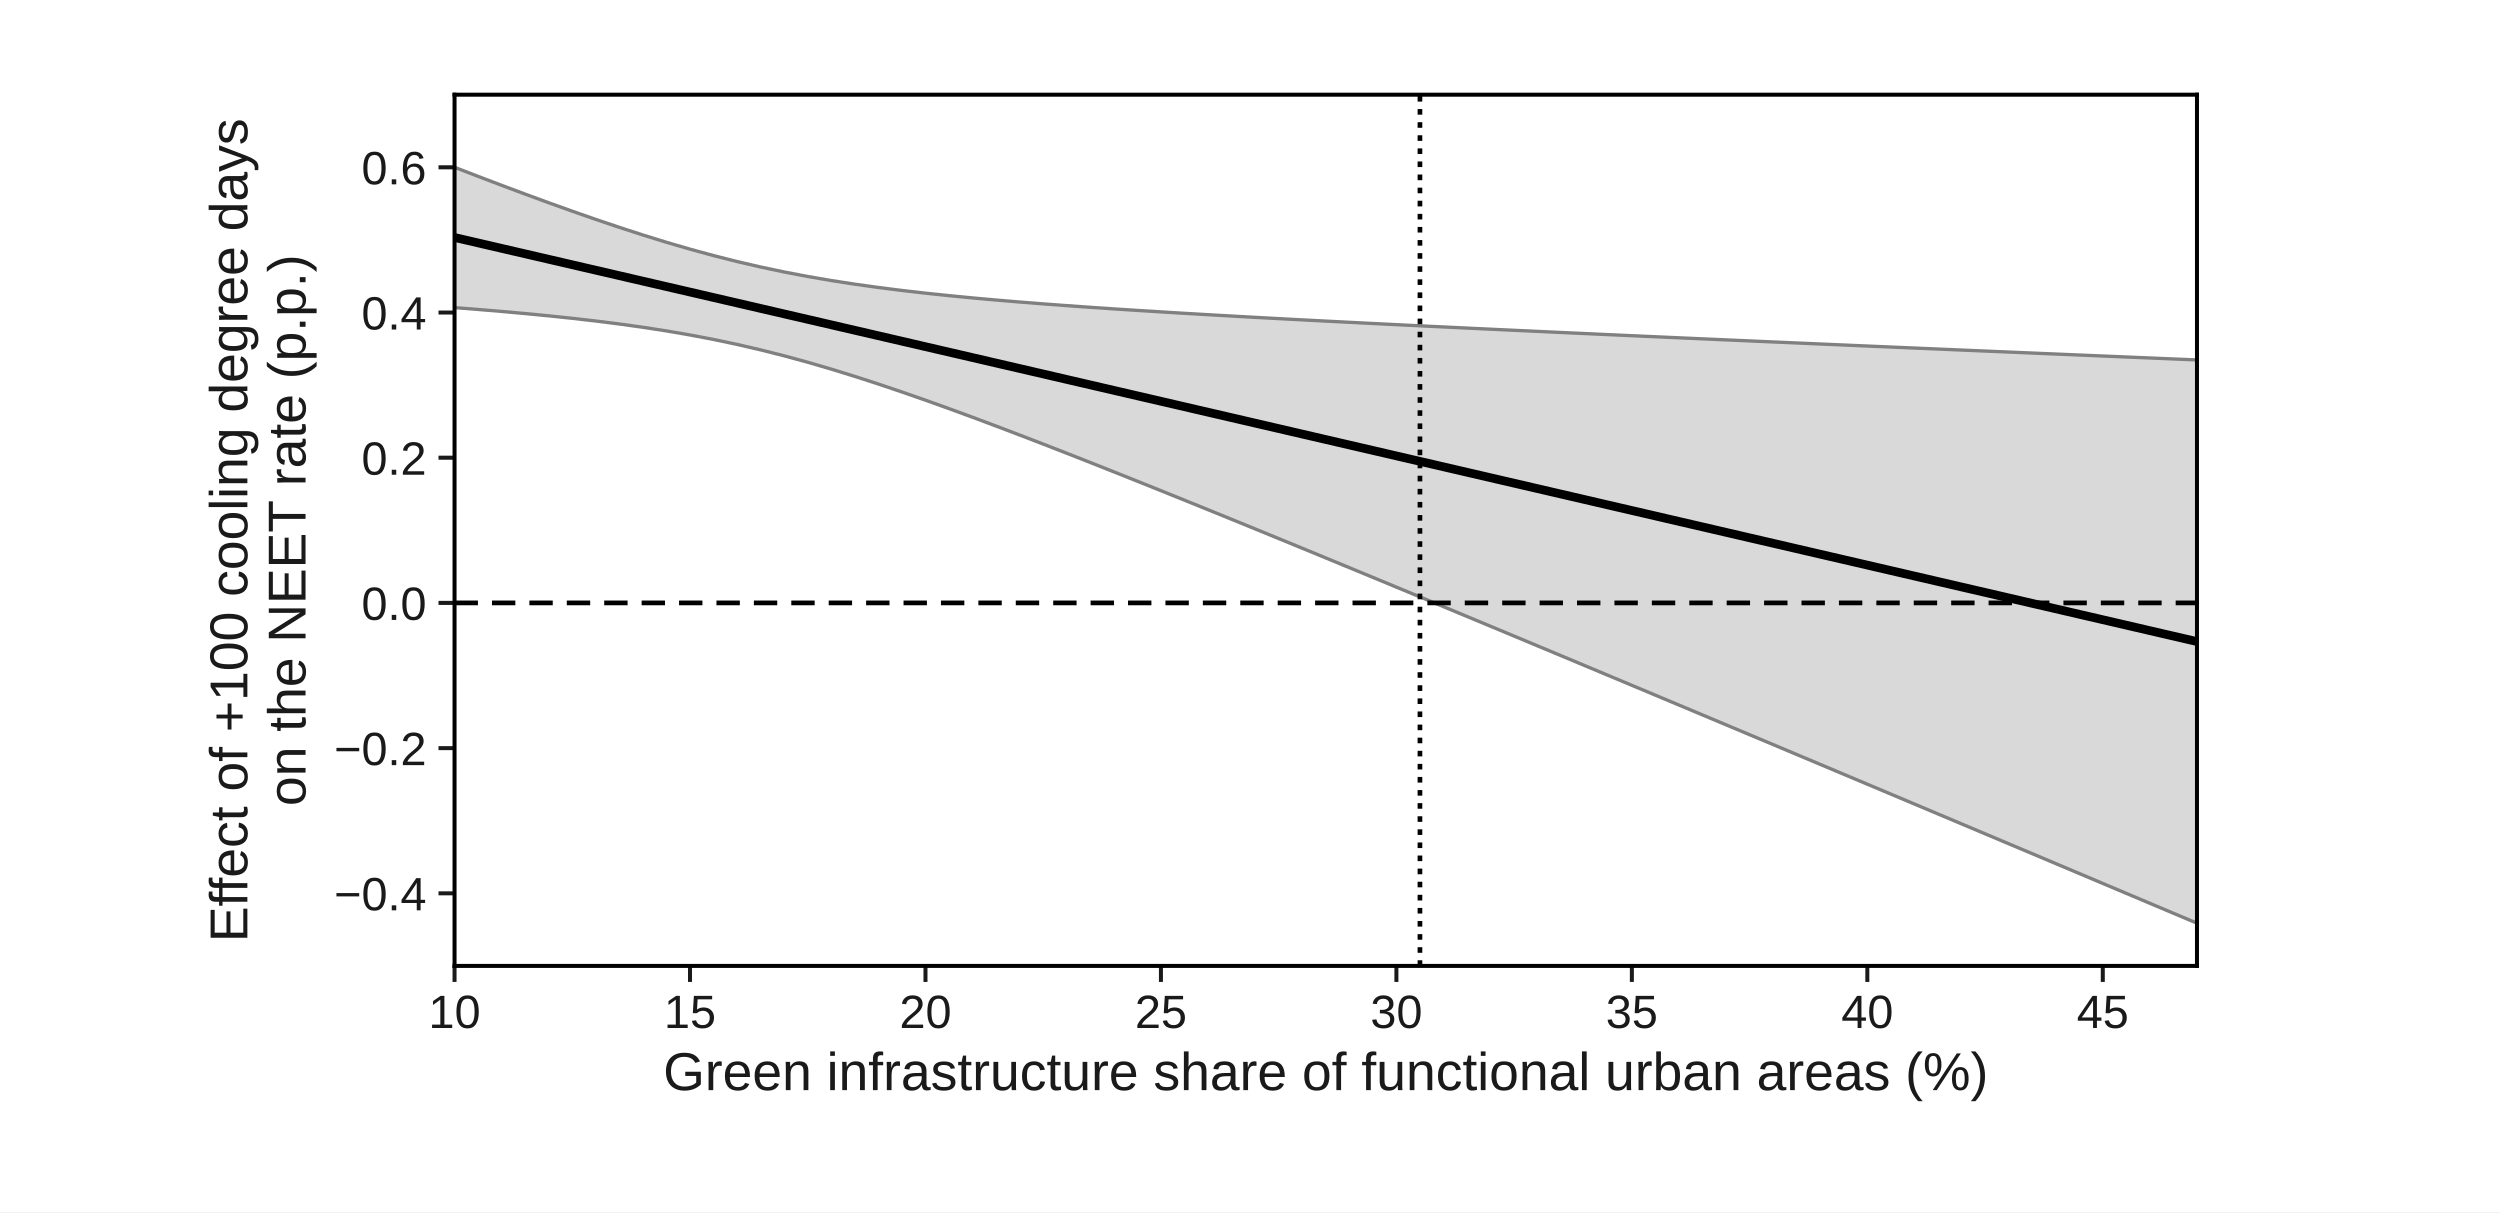
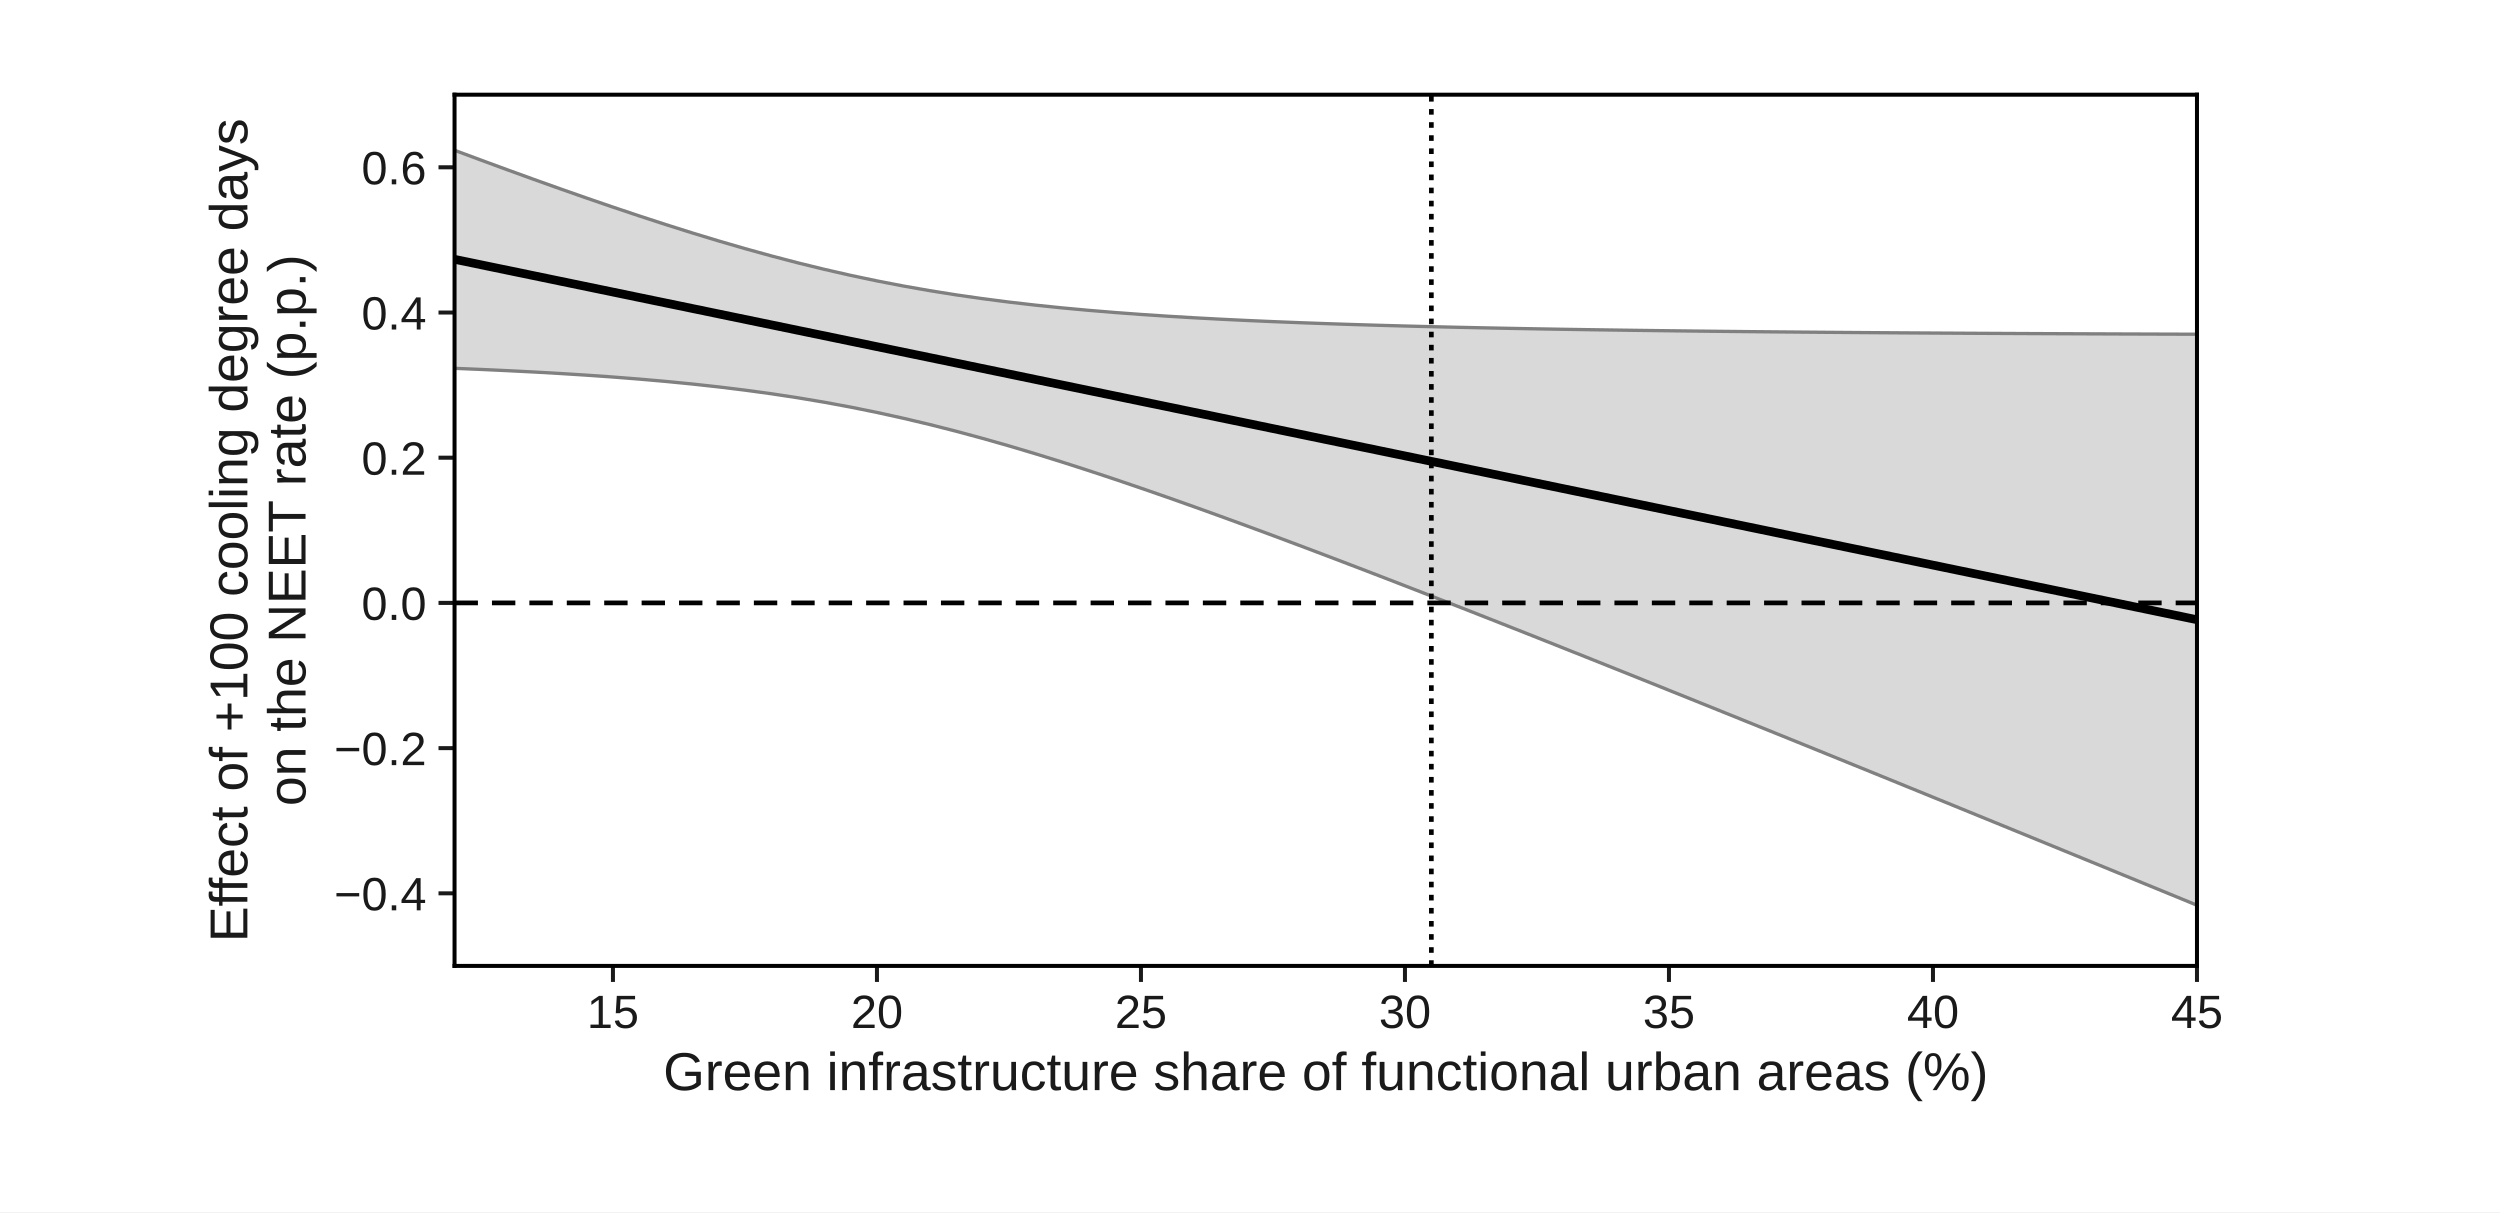
<svg xmlns="http://www.w3.org/2000/svg" xmlns:xlink="http://www.w3.org/1999/xlink" width="374.173pt" height="181.417pt" viewBox="0 0 374.173 181.417" version="1.1">
  <defs>
    <style type="text/css">*{stroke-linejoin: round; stroke-linecap: butt}</style>
  </defs>
  <g id="figure_1">
    <g id="patch_1">
      <path d="M 0 181.417  L 374.173 181.417  L 374.173 0  L 0 0  z " style="fill: #ffffff" />
    </g>
    <g id="axes_1">
      <g id="patch_2">
        <path d="M 68.031 144.567  L 328.819 144.567  L 328.819 14.173  L 68.031 14.173  z " style="fill: #ffffff" />
      </g>
      <g id="matplotlib.axis_1">
        <g id="xtick_1">
          <g id="line2d_1">
            <defs>
-               <path id="m44b1b6ad63" d="M 0 0  L 0 2.4  " style="stroke: #1a1a1a; stroke-width: 0.6" />
+               <path id="m2aa177359c" d="M 0 0  L 0 2.4  " style="stroke: #1a1a1a; stroke-width: 0.6" />
            </defs>
            <g>
-               <use xlink:href="#m44b1b6ad63" x="68.031" y="144.567" style="fill: #1a1a1a; stroke: #1a1a1a; stroke-width: 0.6" />
+               <use xlink:href="#m2aa177359c" x="91.739" y="144.567" style="fill: #1a1a1a; stroke: #1a1a1a; stroke-width: 0.6" />
            </g>
          </g>
          <g id="text_1">
-             <text style="font-size: 7px; font-family: 'Liberation Sans', 'Arial', 'Helvetica', 'DejaVu Sans', sans-serif; text-anchor: middle; fill: #1a1a1a" x="68.031" y="153.863" transform="rotate(-0 68.0315 153.8631)">10</text>
+             <text style="font-size: 7px; font-family: 'Liberation Sans', 'Arial', 'Helvetica', 'DejaVu Sans', sans-serif; text-anchor: middle; fill: #1a1a1a" x="91.739" y="153.863" transform="rotate(-0 91.73944 153.8631)">15</text>
          </g>
        </g>
        <g id="xtick_2">
          <g id="line2d_2">
            <g>
-               <use xlink:href="#m44b1b6ad63" x="103.273" y="144.567" style="fill: #1a1a1a; stroke: #1a1a1a; stroke-width: 0.6" />
+               <use xlink:href="#m2aa177359c" x="131.253" y="144.567" style="fill: #1a1a1a; stroke: #1a1a1a; stroke-width: 0.6" />
            </g>
          </g>
          <g id="text_2">
-             <text style="font-size: 7px; font-family: 'Liberation Sans', 'Arial', 'Helvetica', 'DejaVu Sans', sans-serif; text-anchor: middle; fill: #1a1a1a" x="103.273" y="153.863" transform="rotate(-0 103.273 153.8631)">15</text>
+             <text style="font-size: 7px; font-family: 'Liberation Sans', 'Arial', 'Helvetica', 'DejaVu Sans', sans-serif; text-anchor: middle; fill: #1a1a1a" x="131.253" y="153.863" transform="rotate(-0 131.2527 153.8631)">20</text>
          </g>
        </g>
        <g id="xtick_3">
          <g id="line2d_3">
            <g>
-               <use xlink:href="#m44b1b6ad63" x="138.515" y="144.567" style="fill: #1a1a1a; stroke: #1a1a1a; stroke-width: 0.6" />
+               <use xlink:href="#m2aa177359c" x="170.766" y="144.567" style="fill: #1a1a1a; stroke: #1a1a1a; stroke-width: 0.6" />
            </g>
          </g>
          <g id="text_3">
-             <text style="font-size: 7px; font-family: 'Liberation Sans', 'Arial', 'Helvetica', 'DejaVu Sans', sans-serif; text-anchor: middle; fill: #1a1a1a" x="138.515" y="153.863" transform="rotate(-0 138.5146 153.8631)">20</text>
+             <text style="font-size: 7px; font-family: 'Liberation Sans', 'Arial', 'Helvetica', 'DejaVu Sans', sans-serif; text-anchor: middle; fill: #1a1a1a" x="170.766" y="153.863" transform="rotate(-0 170.7659 153.8631)">25</text>
          </g>
        </g>
        <g id="xtick_4">
          <g id="line2d_4">
            <g>
-               <use xlink:href="#m44b1b6ad63" x="173.756" y="144.567" style="fill: #1a1a1a; stroke: #1a1a1a; stroke-width: 0.6" />
+               <use xlink:href="#m2aa177359c" x="210.279" y="144.567" style="fill: #1a1a1a; stroke: #1a1a1a; stroke-width: 0.6" />
            </g>
          </g>
          <g id="text_4">
-             <text style="font-size: 7px; font-family: 'Liberation Sans', 'Arial', 'Helvetica', 'DejaVu Sans', sans-serif; text-anchor: middle; fill: #1a1a1a" x="173.756" y="153.863" transform="rotate(-0 173.7561 153.8631)">25</text>
+             <text style="font-size: 7px; font-family: 'Liberation Sans', 'Arial', 'Helvetica', 'DejaVu Sans', sans-serif; text-anchor: middle; fill: #1a1a1a" x="210.279" y="153.863" transform="rotate(-0 210.2792 153.8631)">30</text>
          </g>
        </g>
        <g id="xtick_5">
          <g id="line2d_5">
            <g>
-               <use xlink:href="#m44b1b6ad63" x="208.998" y="144.567" style="fill: #1a1a1a; stroke: #1a1a1a; stroke-width: 0.6" />
+               <use xlink:href="#m2aa177359c" x="249.792" y="144.567" style="fill: #1a1a1a; stroke: #1a1a1a; stroke-width: 0.6" />
            </g>
          </g>
          <g id="text_5">
-             <text style="font-size: 7px; font-family: 'Liberation Sans', 'Arial', 'Helvetica', 'DejaVu Sans', sans-serif; text-anchor: middle; fill: #1a1a1a" x="208.998" y="153.863" transform="rotate(-0 208.9977 153.8631)">30</text>
+             <text style="font-size: 7px; font-family: 'Liberation Sans', 'Arial', 'Helvetica', 'DejaVu Sans', sans-serif; text-anchor: middle; fill: #1a1a1a" x="249.792" y="153.863" transform="rotate(-0 249.7924 153.8631)">35</text>
          </g>
        </g>
        <g id="xtick_6">
          <g id="line2d_6">
            <g>
-               <use xlink:href="#m44b1b6ad63" x="244.239" y="144.567" style="fill: #1a1a1a; stroke: #1a1a1a; stroke-width: 0.6" />
+               <use xlink:href="#m2aa177359c" x="289.306" y="144.567" style="fill: #1a1a1a; stroke: #1a1a1a; stroke-width: 0.6" />
            </g>
          </g>
          <g id="text_6">
-             <text style="font-size: 7px; font-family: 'Liberation Sans', 'Arial', 'Helvetica', 'DejaVu Sans', sans-serif; text-anchor: middle; fill: #1a1a1a" x="244.239" y="153.863" transform="rotate(-0 244.2392 153.8631)">35</text>
+             <text style="font-size: 7px; font-family: 'Liberation Sans', 'Arial', 'Helvetica', 'DejaVu Sans', sans-serif; text-anchor: middle; fill: #1a1a1a" x="289.306" y="153.863" transform="rotate(-0 289.3057 153.8631)">40</text>
          </g>
        </g>
        <g id="xtick_7">
          <g id="line2d_7">
            <g>
-               <use xlink:href="#m44b1b6ad63" x="279.481" y="144.567" style="fill: #1a1a1a; stroke: #1a1a1a; stroke-width: 0.6" />
+               <use xlink:href="#m2aa177359c" x="328.819" y="144.567" style="fill: #1a1a1a; stroke: #1a1a1a; stroke-width: 0.6" />
            </g>
          </g>
          <g id="text_7">
-             <text style="font-size: 7px; font-family: 'Liberation Sans', 'Arial', 'Helvetica', 'DejaVu Sans', sans-serif; text-anchor: middle; fill: #1a1a1a" x="279.481" y="153.863" transform="rotate(-0 279.4807 153.8631)">40</text>
+             <text style="font-size: 7px; font-family: 'Liberation Sans', 'Arial', 'Helvetica', 'DejaVu Sans', sans-serif; text-anchor: middle; fill: #1a1a1a" x="328.819" y="153.863" transform="rotate(-0 328.8189 153.8631)">45</text>
          </g>
        </g>
-         <g id="xtick_8">
-           <g id="line2d_8">
-             <g>
-               <use xlink:href="#m44b1b6ad63" x="314.722" y="144.567" style="fill: #1a1a1a; stroke: #1a1a1a; stroke-width: 0.6" />
-             </g>
-           </g>
-           <g id="text_8">
-             <text style="font-size: 7px; font-family: 'Liberation Sans', 'Arial', 'Helvetica', 'DejaVu Sans', sans-serif; text-anchor: middle; fill: #1a1a1a" x="314.722" y="153.863" transform="rotate(-0 314.7223 153.8631)">45</text>
-           </g>
-         </g>
-         <g id="text_9">
+         <g id="text_8">
          <text style="font-size: 8px; font-family: 'Liberation Sans', 'Arial', 'Helvetica', 'DejaVu Sans', sans-serif; text-anchor: middle; fill: #1a1a1a" x="198.425" y="163.16" transform="rotate(-0 198.4252 163.1605)">Green infrastructure share of functional urban areas (%)</text>
        </g>
      </g>
      <g id="matplotlib.axis_2">
        <g id="ytick_1">
-           <g id="line2d_9">
+           <g id="line2d_8">
            <defs>
-               <path id="m929d1ca4c4" d="M 0 0  L -2.4 0  " style="stroke: #1a1a1a; stroke-width: 0.6" />
+               <path id="m79f7f2739a" d="M 0 0  L -2.4 0  " style="stroke: #1a1a1a; stroke-width: 0.6" />
            </defs>
            <g>
-               <use xlink:href="#m929d1ca4c4" x="68.031" y="133.701" style="fill: #1a1a1a; stroke: #1a1a1a; stroke-width: 0.6" />
+               <use xlink:href="#m79f7f2739a" x="68.031" y="133.701" style="fill: #1a1a1a; stroke: #1a1a1a; stroke-width: 0.6" />
            </g>
          </g>
-           <g id="text_10">
+           <g id="text_9">
            <text style="font-size: 7px; font-family: 'Liberation Sans', 'Arial', 'Helvetica', 'DejaVu Sans', sans-serif; text-anchor: end; fill: #1a1a1a" x="63.831" y="136.249" transform="rotate(-0 63.8315 136.2489)">−0.4</text>
          </g>
        </g>
        <g id="ytick_2">
-           <g id="line2d_10">
+           <g id="line2d_9">
            <g>
-               <use xlink:href="#m929d1ca4c4" x="68.031" y="111.969" style="fill: #1a1a1a; stroke: #1a1a1a; stroke-width: 0.6" />
+               <use xlink:href="#m79f7f2739a" x="68.031" y="111.969" style="fill: #1a1a1a; stroke: #1a1a1a; stroke-width: 0.6" />
            </g>
          </g>
-           <g id="text_11">
+           <g id="text_10">
            <text style="font-size: 7px; font-family: 'Liberation Sans', 'Arial', 'Helvetica', 'DejaVu Sans', sans-serif; text-anchor: end; fill: #1a1a1a" x="63.831" y="114.517" transform="rotate(-0 63.8315 114.5166)">−0.2</text>
          </g>
        </g>
        <g id="ytick_3">
-           <g id="line2d_11">
+           <g id="line2d_10">
            <g>
-               <use xlink:href="#m929d1ca4c4" x="68.031" y="90.236" style="fill: #1a1a1a; stroke: #1a1a1a; stroke-width: 0.6" />
+               <use xlink:href="#m79f7f2739a" x="68.031" y="90.236" style="fill: #1a1a1a; stroke: #1a1a1a; stroke-width: 0.6" />
            </g>
          </g>
-           <g id="text_12">
+           <g id="text_11">
            <text style="font-size: 7px; font-family: 'Liberation Sans', 'Arial', 'Helvetica', 'DejaVu Sans', sans-serif; text-anchor: end; fill: #1a1a1a" x="63.831" y="92.784" transform="rotate(-0 63.8315 92.78432)">0.0</text>
          </g>
        </g>
        <g id="ytick_4">
-           <g id="line2d_12">
+           <g id="line2d_11">
            <g>
-               <use xlink:href="#m929d1ca4c4" x="68.031" y="68.504" style="fill: #1a1a1a; stroke: #1a1a1a; stroke-width: 0.6" />
+               <use xlink:href="#m79f7f2739a" x="68.031" y="68.504" style="fill: #1a1a1a; stroke: #1a1a1a; stroke-width: 0.6" />
            </g>
          </g>
-           <g id="text_13">
+           <g id="text_12">
            <text style="font-size: 7px; font-family: 'Liberation Sans', 'Arial', 'Helvetica', 'DejaVu Sans', sans-serif; text-anchor: end; fill: #1a1a1a" x="63.831" y="71.052" transform="rotate(-0 63.8315 71.05203)">0.2</text>
          </g>
        </g>
        <g id="ytick_5">
-           <g id="line2d_13">
+           <g id="line2d_12">
            <g>
-               <use xlink:href="#m929d1ca4c4" x="68.031" y="46.772" style="fill: #1a1a1a; stroke: #1a1a1a; stroke-width: 0.6" />
+               <use xlink:href="#m79f7f2739a" x="68.031" y="46.772" style="fill: #1a1a1a; stroke: #1a1a1a; stroke-width: 0.6" />
            </g>
          </g>
-           <g id="text_14">
+           <g id="text_13">
            <text style="font-size: 7px; font-family: 'Liberation Sans', 'Arial', 'Helvetica', 'DejaVu Sans', sans-serif; text-anchor: end; fill: #1a1a1a" x="63.831" y="49.32" transform="rotate(-0 63.8315 49.31975)">0.4</text>
          </g>
        </g>
        <g id="ytick_6">
-           <g id="line2d_14">
+           <g id="line2d_13">
            <g>
-               <use xlink:href="#m929d1ca4c4" x="68.031" y="25.039" style="fill: #1a1a1a; stroke: #1a1a1a; stroke-width: 0.6" />
+               <use xlink:href="#m79f7f2739a" x="68.031" y="25.039" style="fill: #1a1a1a; stroke: #1a1a1a; stroke-width: 0.6" />
            </g>
          </g>
-           <g id="text_15">
+           <g id="text_14">
            <text style="font-size: 7px; font-family: 'Liberation Sans', 'Arial', 'Helvetica', 'DejaVu Sans', sans-serif; text-anchor: end; fill: #1a1a1a" x="63.831" y="27.587" transform="rotate(-0 63.8315 27.58747)">0.6</text>
          </g>
        </g>
-         <g id="text_16">
+         <g id="text_15">
          <text style="font-size: 8px; font-family: 'Liberation Sans', 'Arial', 'Helvetica', 'DejaVu Sans', sans-serif; fill: #1a1a1a" transform="translate(37.02282 141.0026) rotate(-90)">Effect of +100 cooling degree days</text>
          <text style="font-size: 8px; font-family: 'Liberation Sans', 'Arial', 'Helvetica', 'DejaVu Sans', sans-serif; fill: #1a1a1a" transform="translate(45.72986 120.6463) rotate(-90)">on the NEET rate (p.p.)</text>
        </g>
      </g>
      <g id="FillBetweenPolyCollection_1">
-         <path d="M 68.031 25.04  L 68.031 46.04  L 71.556 46.318  L 75.08 46.614  L 78.604 46.93  L 82.128 47.272  L 85.652 47.642  L 89.176 48.047  L 92.701 48.492  L 96.225 48.984  L 99.749 49.529  L 103.273 50.135  L 106.797 50.807  L 110.321 51.55  L 113.845 52.367  L 117.37 53.257  L 120.894 54.219  L 124.418 55.247  L 127.942 56.336  L 131.466 57.478  L 134.99 58.667  L 138.515 59.897  L 142.039 61.16  L 145.563 62.453  L 149.087 63.771  L 152.611 65.11  L 156.135 66.466  L 159.66 67.838  L 163.184 69.223  L 166.708 70.62  L 170.232 72.026  L 173.756 73.44  L 177.28 74.862  L 180.804 76.29  L 184.329 77.724  L 187.853 79.163  L 191.377 80.607  L 194.901 82.054  L 198.425 83.505  L 201.949 84.96  L 205.474 86.417  L 208.998 87.876  L 212.522 89.338  L 216.046 90.802  L 219.57 92.268  L 223.094 93.736  L 226.618 95.205  L 230.143 96.676  L 233.667 98.148  L 237.191 99.621  L 240.715 101.096  L 244.239 102.572  L 247.763 104.048  L 251.288 105.526  L 254.812 107.004  L 258.336 108.483  L 261.86 109.963  L 265.384 111.444  L 268.908 112.925  L 272.432 114.407  L 275.957 115.889  L 279.481 117.372  L 283.005 118.855  L 286.529 120.339  L 290.053 121.824  L 293.577 123.308  L 297.102 124.793  L 300.626 126.279  L 304.15 127.765  L 307.674 129.251  L 311.198 130.738  L 314.722 132.224  L 318.246 133.712  L 321.771 135.199  L 325.295 136.687  L 328.819 138.174  L 328.819 53.872  L 328.819 53.872  L 325.295 53.725  L 321.771 53.578  L 318.246 53.431  L 314.722 53.283  L 311.198 53.135  L 307.674 52.987  L 304.15 52.839  L 300.626 52.69  L 297.102 52.541  L 293.577 52.391  L 290.053 52.241  L 286.529 52.091  L 283.005 51.94  L 279.481 51.789  L 275.957 51.637  L 272.432 51.485  L 268.908 51.332  L 265.384 51.179  L 261.86 51.024  L 258.336 50.87  L 254.812 50.714  L 251.288 50.558  L 247.763 50.401  L 244.239 50.242  L 240.715 50.083  L 237.191 49.923  L 233.667 49.762  L 230.143 49.599  L 226.618 49.436  L 223.094 49.27  L 219.57 49.103  L 216.046 48.934  L 212.522 48.764  L 208.998 48.591  L 205.474 48.416  L 201.949 48.238  L 198.425 48.058  L 194.901 47.874  L 191.377 47.687  L 187.853 47.496  L 184.329 47.3  L 180.804 47.099  L 177.28 46.893  L 173.756 46.68  L 170.232 46.46  L 166.708 46.232  L 163.184 45.993  L 159.66 45.744  L 156.135 45.481  L 152.611 45.203  L 149.087 44.907  L 145.563 44.59  L 142.039 44.248  L 138.515 43.877  L 134.99 43.472  L 131.466 43.026  L 127.942 42.534  L 124.418 41.988  L 120.894 41.381  L 117.37 40.708  L 113.845 39.964  L 110.321 39.146  L 106.797 38.255  L 103.273 37.292  L 99.749 36.263  L 96.225 35.173  L 92.701 34.03  L 89.176 32.841  L 85.652 31.611  L 82.128 30.347  L 78.604 29.054  L 75.08 27.736  L 71.556 26.397  L 68.031 25.04  z " clip-path="url(#p13cc27569e)" style="fill: #d9d9d9" />
+         <path d="M 68.031 22.492  L 68.031 55.127  L 71.983 55.292  L 75.934 55.475  L 79.885 55.677  L 83.837 55.901  L 87.788 56.151  L 91.739 56.429  L 95.691 56.739  L 99.642 57.086  L 103.593 57.474  L 107.545 57.908  L 111.496 58.392  L 115.447 58.932  L 119.399 59.533  L 123.35 60.198  L 127.301 60.93  L 131.253 61.731  L 135.204 62.602  L 139.155 63.54  L 143.107 64.545  L 147.058 65.612  L 151.009 66.736  L 154.961 67.914  L 158.912 69.14  L 162.863 70.41  L 166.815 71.718  L 170.766 73.06  L 174.717 74.432  L 178.669 75.831  L 182.62 77.253  L 186.571 78.696  L 190.523 80.158  L 194.474 81.635  L 198.425 83.127  L 202.377 84.632  L 206.328 86.148  L 210.279 87.674  L 214.23 89.209  L 218.182 90.752  L 222.133 92.302  L 226.084 93.859  L 230.036 95.422  L 233.987 96.991  L 237.938 98.564  L 241.89 100.142  L 245.841 101.723  L 249.792 103.309  L 253.744 104.898  L 257.695 106.49  L 261.646 108.085  L 265.598 109.682  L 269.549 111.282  L 273.5 112.884  L 277.452 114.489  L 281.403 116.095  L 285.354 117.703  L 289.306 119.313  L 293.257 120.924  L 297.208 122.537  L 301.16 124.152  L 305.111 125.767  L 309.062 127.384  L 313.014 129.002  L 316.965 130.621  L 320.916 132.241  L 324.868 133.862  L 328.819 135.484  L 328.819 50.024  L 328.819 50.024  L 324.868 50.011  L 320.916 49.997  L 316.965 49.983  L 313.014 49.967  L 309.062 49.95  L 305.111 49.932  L 301.16 49.913  L 297.208 49.893  L 293.257 49.871  L 289.306 49.848  L 285.354 49.823  L 281.403 49.796  L 277.452 49.768  L 273.5 49.738  L 269.549 49.705  L 265.598 49.671  L 261.646 49.634  L 257.695 49.594  L 253.744 49.551  L 249.792 49.505  L 245.841 49.456  L 241.89 49.403  L 237.938 49.346  L 233.987 49.285  L 230.036 49.218  L 226.084 49.147  L 222.133 49.069  L 218.182 48.985  L 214.23 48.893  L 210.279 48.794  L 206.328 48.685  L 202.377 48.566  L 198.425 48.436  L 194.474 48.293  L 190.523 48.136  L 186.571 47.963  L 182.62 47.771  L 178.669 47.559  L 174.717 47.323  L 170.766 47.061  L 166.815 46.768  L 162.863 46.441  L 158.912 46.076  L 154.961 45.667  L 151.009 45.211  L 147.058 44.701  L 143.107 44.133  L 139.155 43.503  L 135.204 42.807  L 131.253 42.043  L 127.301 41.209  L 123.35 40.306  L 119.399 39.337  L 115.447 38.302  L 111.496 37.208  L 107.545 36.058  L 103.593 34.857  L 99.642 33.61  L 95.691 32.322  L 91.739 30.998  L 87.788 29.641  L 83.837 28.256  L 79.885 26.846  L 75.934 25.413  L 71.983 23.961  L 68.031 22.492  z " clip-path="url(#p9e1ed083db)" style="fill: #d9d9d9" />
+       </g>
+       <g id="line2d_14">
+         <path d="M 68.031 55.127  L 71.983 55.292  L 75.934 55.475  L 79.885 55.677  L 83.837 55.901  L 87.788 56.151  L 91.739 56.429  L 95.691 56.739  L 99.642 57.086  L 103.593 57.474  L 107.545 57.908  L 111.496 58.392  L 115.447 58.932  L 119.399 59.533  L 123.35 60.198  L 127.301 60.93  L 131.253 61.731  L 135.204 62.602  L 139.155 63.54  L 143.107 64.545  L 147.058 65.612  L 151.009 66.736  L 154.961 67.914  L 158.912 69.14  L 162.863 70.41  L 166.815 71.718  L 170.766 73.06  L 174.717 74.432  L 178.669 75.831  L 182.62 77.253  L 186.571 78.696  L 190.523 80.158  L 194.474 81.635  L 198.425 83.127  L 202.377 84.632  L 206.328 86.148  L 210.279 87.674  L 214.23 89.209  L 218.182 90.752  L 222.133 92.302  L 226.084 93.859  L 230.036 95.422  L 233.987 96.991  L 237.938 98.564  L 241.89 100.142  L 245.841 101.723  L 249.792 103.309  L 253.744 104.898  L 257.695 106.49  L 261.646 108.085  L 265.598 109.682  L 269.549 111.282  L 273.5 112.884  L 277.452 114.489  L 281.403 116.095  L 285.354 117.703  L 289.306 119.313  L 293.257 120.924  L 297.208 122.537  L 301.16 124.152  L 305.111 125.767  L 309.062 127.384  L 313.014 129.002  L 316.965 130.621  L 320.916 132.241  L 324.868 133.862  L 328.819 135.484  " clip-path="url(#p9e1ed083db)" style="fill: none; stroke: #808080; stroke-width: 0.5; stroke-linecap: round" />
      </g>
      <g id="line2d_15">
-         <path d="M 68.031 46.04  L 71.556 46.318  L 75.08 46.614  L 78.604 46.93  L 82.128 47.272  L 85.652 47.642  L 89.176 48.047  L 92.701 48.492  L 96.225 48.984  L 99.749 49.529  L 103.273 50.135  L 106.797 50.807  L 110.321 51.55  L 113.845 52.367  L 117.37 53.257  L 120.894 54.219  L 124.418 55.247  L 127.942 56.336  L 131.466 57.478  L 134.99 58.667  L 138.515 59.897  L 142.039 61.16  L 145.563 62.453  L 149.087 63.771  L 152.611 65.11  L 156.135 66.466  L 159.66 67.838  L 163.184 69.223  L 166.708 70.62  L 170.232 72.026  L 173.756 73.44  L 177.28 74.862  L 180.804 76.29  L 184.329 77.724  L 187.853 79.163  L 191.377 80.607  L 194.901 82.054  L 198.425 83.505  L 201.949 84.96  L 205.474 86.417  L 208.998 87.876  L 212.522 89.338  L 216.046 90.802  L 219.57 92.268  L 223.094 93.736  L 226.618 95.205  L 230.143 96.676  L 233.667 98.148  L 237.191 99.621  L 240.715 101.096  L 244.239 102.572  L 247.763 104.048  L 251.288 105.526  L 254.812 107.004  L 258.336 108.483  L 261.86 109.963  L 265.384 111.444  L 268.908 112.925  L 272.432 114.407  L 275.957 115.889  L 279.481 117.372  L 283.005 118.855  L 286.529 120.339  L 290.053 121.824  L 293.577 123.308  L 297.102 124.793  L 300.626 126.279  L 304.15 127.765  L 307.674 129.251  L 311.198 130.738  L 314.722 132.224  L 318.246 133.712  L 321.771 135.199  L 325.295 136.687  L 328.819 138.174  " clip-path="url(#p13cc27569e)" style="fill: none; stroke: #808080; stroke-width: 0.5; stroke-linecap: round" />
+         <path d="M 68.031 22.492  L 71.983 23.961  L 75.934 25.413  L 79.885 26.846  L 83.837 28.256  L 87.788 29.641  L 91.739 30.998  L 95.691 32.322  L 99.642 33.61  L 103.593 34.857  L 107.545 36.058  L 111.496 37.208  L 115.447 38.302  L 119.399 39.337  L 123.35 40.306  L 127.301 41.209  L 131.253 42.043  L 135.204 42.807  L 139.155 43.503  L 143.107 44.133  L 147.058 44.701  L 151.009 45.211  L 154.961 45.667  L 158.912 46.076  L 162.863 46.441  L 166.815 46.768  L 170.766 47.061  L 174.717 47.323  L 178.669 47.559  L 182.62 47.771  L 186.571 47.963  L 190.523 48.136  L 194.474 48.293  L 198.425 48.436  L 202.377 48.566  L 206.328 48.685  L 210.279 48.794  L 214.23 48.893  L 218.182 48.985  L 222.133 49.069  L 226.084 49.147  L 230.036 49.218  L 233.987 49.285  L 237.938 49.346  L 241.89 49.403  L 245.841 49.456  L 249.792 49.505  L 253.744 49.551  L 257.695 49.594  L 261.646 49.634  L 265.598 49.671  L 269.549 49.705  L 273.5 49.738  L 277.452 49.768  L 281.403 49.796  L 285.354 49.823  L 289.306 49.848  L 293.257 49.871  L 297.208 49.893  L 301.16 49.913  L 305.111 49.932  L 309.062 49.95  L 313.014 49.967  L 316.965 49.983  L 320.916 49.997  L 324.868 50.011  L 328.819 50.024  " clip-path="url(#p9e1ed083db)" style="fill: none; stroke: #808080; stroke-width: 0.5; stroke-linecap: round" />
      </g>
      <g id="line2d_16">
-         <path d="M 68.031 25.04  L 71.556 26.397  L 75.08 27.736  L 78.604 29.054  L 82.128 30.347  L 85.652 31.611  L 89.176 32.841  L 92.701 34.03  L 96.225 35.173  L 99.749 36.263  L 103.273 37.292  L 106.797 38.255  L 110.321 39.146  L 113.845 39.964  L 117.37 40.708  L 120.894 41.381  L 124.418 41.988  L 127.942 42.534  L 131.466 43.026  L 134.99 43.472  L 138.515 43.877  L 142.039 44.248  L 145.563 44.59  L 149.087 44.907  L 152.611 45.203  L 156.135 45.481  L 159.66 45.744  L 163.184 45.993  L 166.708 46.232  L 170.232 46.46  L 173.756 46.68  L 177.28 46.893  L 180.804 47.099  L 184.329 47.3  L 187.853 47.496  L 191.377 47.687  L 194.901 47.874  L 198.425 48.058  L 201.949 48.238  L 205.474 48.416  L 208.998 48.591  L 212.522 48.764  L 216.046 48.934  L 219.57 49.103  L 223.094 49.27  L 226.618 49.436  L 230.143 49.599  L 233.667 49.762  L 237.191 49.923  L 240.715 50.083  L 244.239 50.242  L 247.763 50.401  L 251.288 50.558  L 254.812 50.714  L 258.336 50.87  L 261.86 51.024  L 265.384 51.179  L 268.908 51.332  L 272.432 51.485  L 275.957 51.637  L 279.481 51.789  L 283.005 51.94  L 286.529 52.091  L 290.053 52.241  L 293.577 52.391  L 297.102 52.541  L 300.626 52.69  L 304.15 52.839  L 307.674 52.987  L 311.198 53.135  L 314.722 53.283  L 318.246 53.431  L 321.771 53.578  L 325.295 53.725  L 328.819 53.872  " clip-path="url(#p13cc27569e)" style="fill: none; stroke: #808080; stroke-width: 0.5; stroke-linecap: round" />
+         <path d="M 68.031 90.236  L 328.819 90.236  " clip-path="url(#p9e1ed083db)" style="fill: none; stroke-dasharray: 3.5,2.1; stroke-dashoffset: 0; stroke: #000000; stroke-width: 0.7" />
      </g>
      <g id="line2d_17">
-         <path d="M 68.031 90.236  L 328.819 90.236  " clip-path="url(#p13cc27569e)" style="fill: none; stroke-dasharray: 3.5,2.1; stroke-dashoffset: 0; stroke: #000000; stroke-width: 0.7" />
+         <path d="M 214.23 144.567  L 214.23 14.173  " clip-path="url(#p9e1ed083db)" style="fill: none; stroke-dasharray: 0.84,1.12; stroke-dashoffset: 0; stroke: #000000; stroke-width: 0.7" />
      </g>
      <g id="line2d_18">
-         <path d="M 212.522 144.567  L 212.522 14.173  " clip-path="url(#p13cc27569e)" style="fill: none; stroke-dasharray: 0.84,1.12; stroke-dashoffset: 0; stroke: #000000; stroke-width: 0.7" />
-       </g>
-       <g id="line2d_19">
-         <path d="M 68.031 35.54  L 71.556 36.357  L 75.08 37.175  L 78.604 37.992  L 82.128 38.809  L 85.652 39.627  L 89.176 40.444  L 92.701 41.261  L 96.225 42.079  L 99.749 42.896  L 103.273 43.713  L 106.797 44.531  L 110.321 45.348  L 113.845 46.165  L 117.37 46.983  L 120.894 47.8  L 124.418 48.617  L 127.942 49.435  L 131.466 50.252  L 134.99 51.069  L 138.515 51.887  L 142.039 52.704  L 145.563 53.521  L 149.087 54.339  L 152.611 55.156  L 156.135 55.973  L 159.66 56.791  L 163.184 57.608  L 166.708 58.426  L 170.232 59.243  L 173.756 60.06  L 177.28 60.878  L 180.804 61.695  L 184.329 62.512  L 187.853 63.33  L 191.377 64.147  L 194.901 64.964  L 198.425 65.782  L 201.949 66.599  L 205.474 67.416  L 208.998 68.234  L 212.522 69.051  L 216.046 69.868  L 219.57 70.686  L 223.094 71.503  L 226.618 72.32  L 230.143 73.138  L 233.667 73.955  L 237.191 74.772  L 240.715 75.59  L 244.239 76.407  L 247.763 77.224  L 251.288 78.042  L 254.812 78.859  L 258.336 79.676  L 261.86 80.494  L 265.384 81.311  L 268.908 82.128  L 272.432 82.946  L 275.957 83.763  L 279.481 84.58  L 283.005 85.398  L 286.529 86.215  L 290.053 87.032  L 293.577 87.85  L 297.102 88.667  L 300.626 89.484  L 304.15 90.302  L 307.674 91.119  L 311.198 91.937  L 314.722 92.754  L 318.246 93.571  L 321.771 94.389  L 325.295 95.206  L 328.819 96.023  " clip-path="url(#p13cc27569e)" style="fill: none; stroke: #000000; stroke-width: 1.3; stroke-linecap: round" />
+         <path d="M 68.031 38.809  L 71.983 39.627  L 75.934 40.444  L 79.885 41.261  L 83.837 42.079  L 87.788 42.896  L 91.739 43.713  L 95.691 44.531  L 99.642 45.348  L 103.593 46.165  L 107.545 46.983  L 111.496 47.8  L 115.447 48.617  L 119.399 49.435  L 123.35 50.252  L 127.301 51.069  L 131.253 51.887  L 135.204 52.704  L 139.155 53.521  L 143.107 54.339  L 147.058 55.156  L 151.009 55.973  L 154.961 56.791  L 158.912 57.608  L 162.863 58.426  L 166.815 59.243  L 170.766 60.06  L 174.717 60.878  L 178.669 61.695  L 182.62 62.512  L 186.571 63.33  L 190.523 64.147  L 194.474 64.964  L 198.425 65.782  L 202.377 66.599  L 206.328 67.416  L 210.279 68.234  L 214.23 69.051  L 218.182 69.868  L 222.133 70.686  L 226.084 71.503  L 230.036 72.32  L 233.987 73.138  L 237.938 73.955  L 241.89 74.772  L 245.841 75.59  L 249.792 76.407  L 253.744 77.224  L 257.695 78.042  L 261.646 78.859  L 265.598 79.676  L 269.549 80.494  L 273.5 81.311  L 277.452 82.128  L 281.403 82.946  L 285.354 83.763  L 289.306 84.58  L 293.257 85.398  L 297.208 86.215  L 301.16 87.032  L 305.111 87.85  L 309.062 88.667  L 313.014 89.484  L 316.965 90.302  L 320.916 91.119  L 324.868 91.937  L 328.819 92.754  " clip-path="url(#p9e1ed083db)" style="fill: none; stroke: #000000; stroke-width: 1.3; stroke-linecap: round" />
      </g>
      <g id="patch_3">
        <path d="M 68.031 144.567  L 68.031 14.173  " style="fill: none; stroke: #000000; stroke-width: 0.6; stroke-linejoin: miter; stroke-linecap: square" />
      </g>
      <g id="patch_4">
        <path d="M 328.819 144.567  L 328.819 14.173  " style="fill: none; stroke: #000000; stroke-width: 0.6; stroke-linejoin: miter; stroke-linecap: square" />
      </g>
      <g id="patch_5">
        <path d="M 68.031 144.567  L 328.819 144.567  " style="fill: none; stroke: #000000; stroke-width: 0.6; stroke-linejoin: miter; stroke-linecap: square" />
      </g>
      <g id="patch_6">
        <path d="M 68.031 14.173  L 328.819 14.173  " style="fill: none; stroke: #000000; stroke-width: 0.6; stroke-linejoin: miter; stroke-linecap: square" />
      </g>
    </g>
  </g>
  <defs>
-     <clipPath id="p13cc27569e">
+     <clipPath id="p9e1ed083db">
      <rect x="68.031" y="14.173" width="260.787" height="130.394" />
    </clipPath>
  </defs>
</svg>
